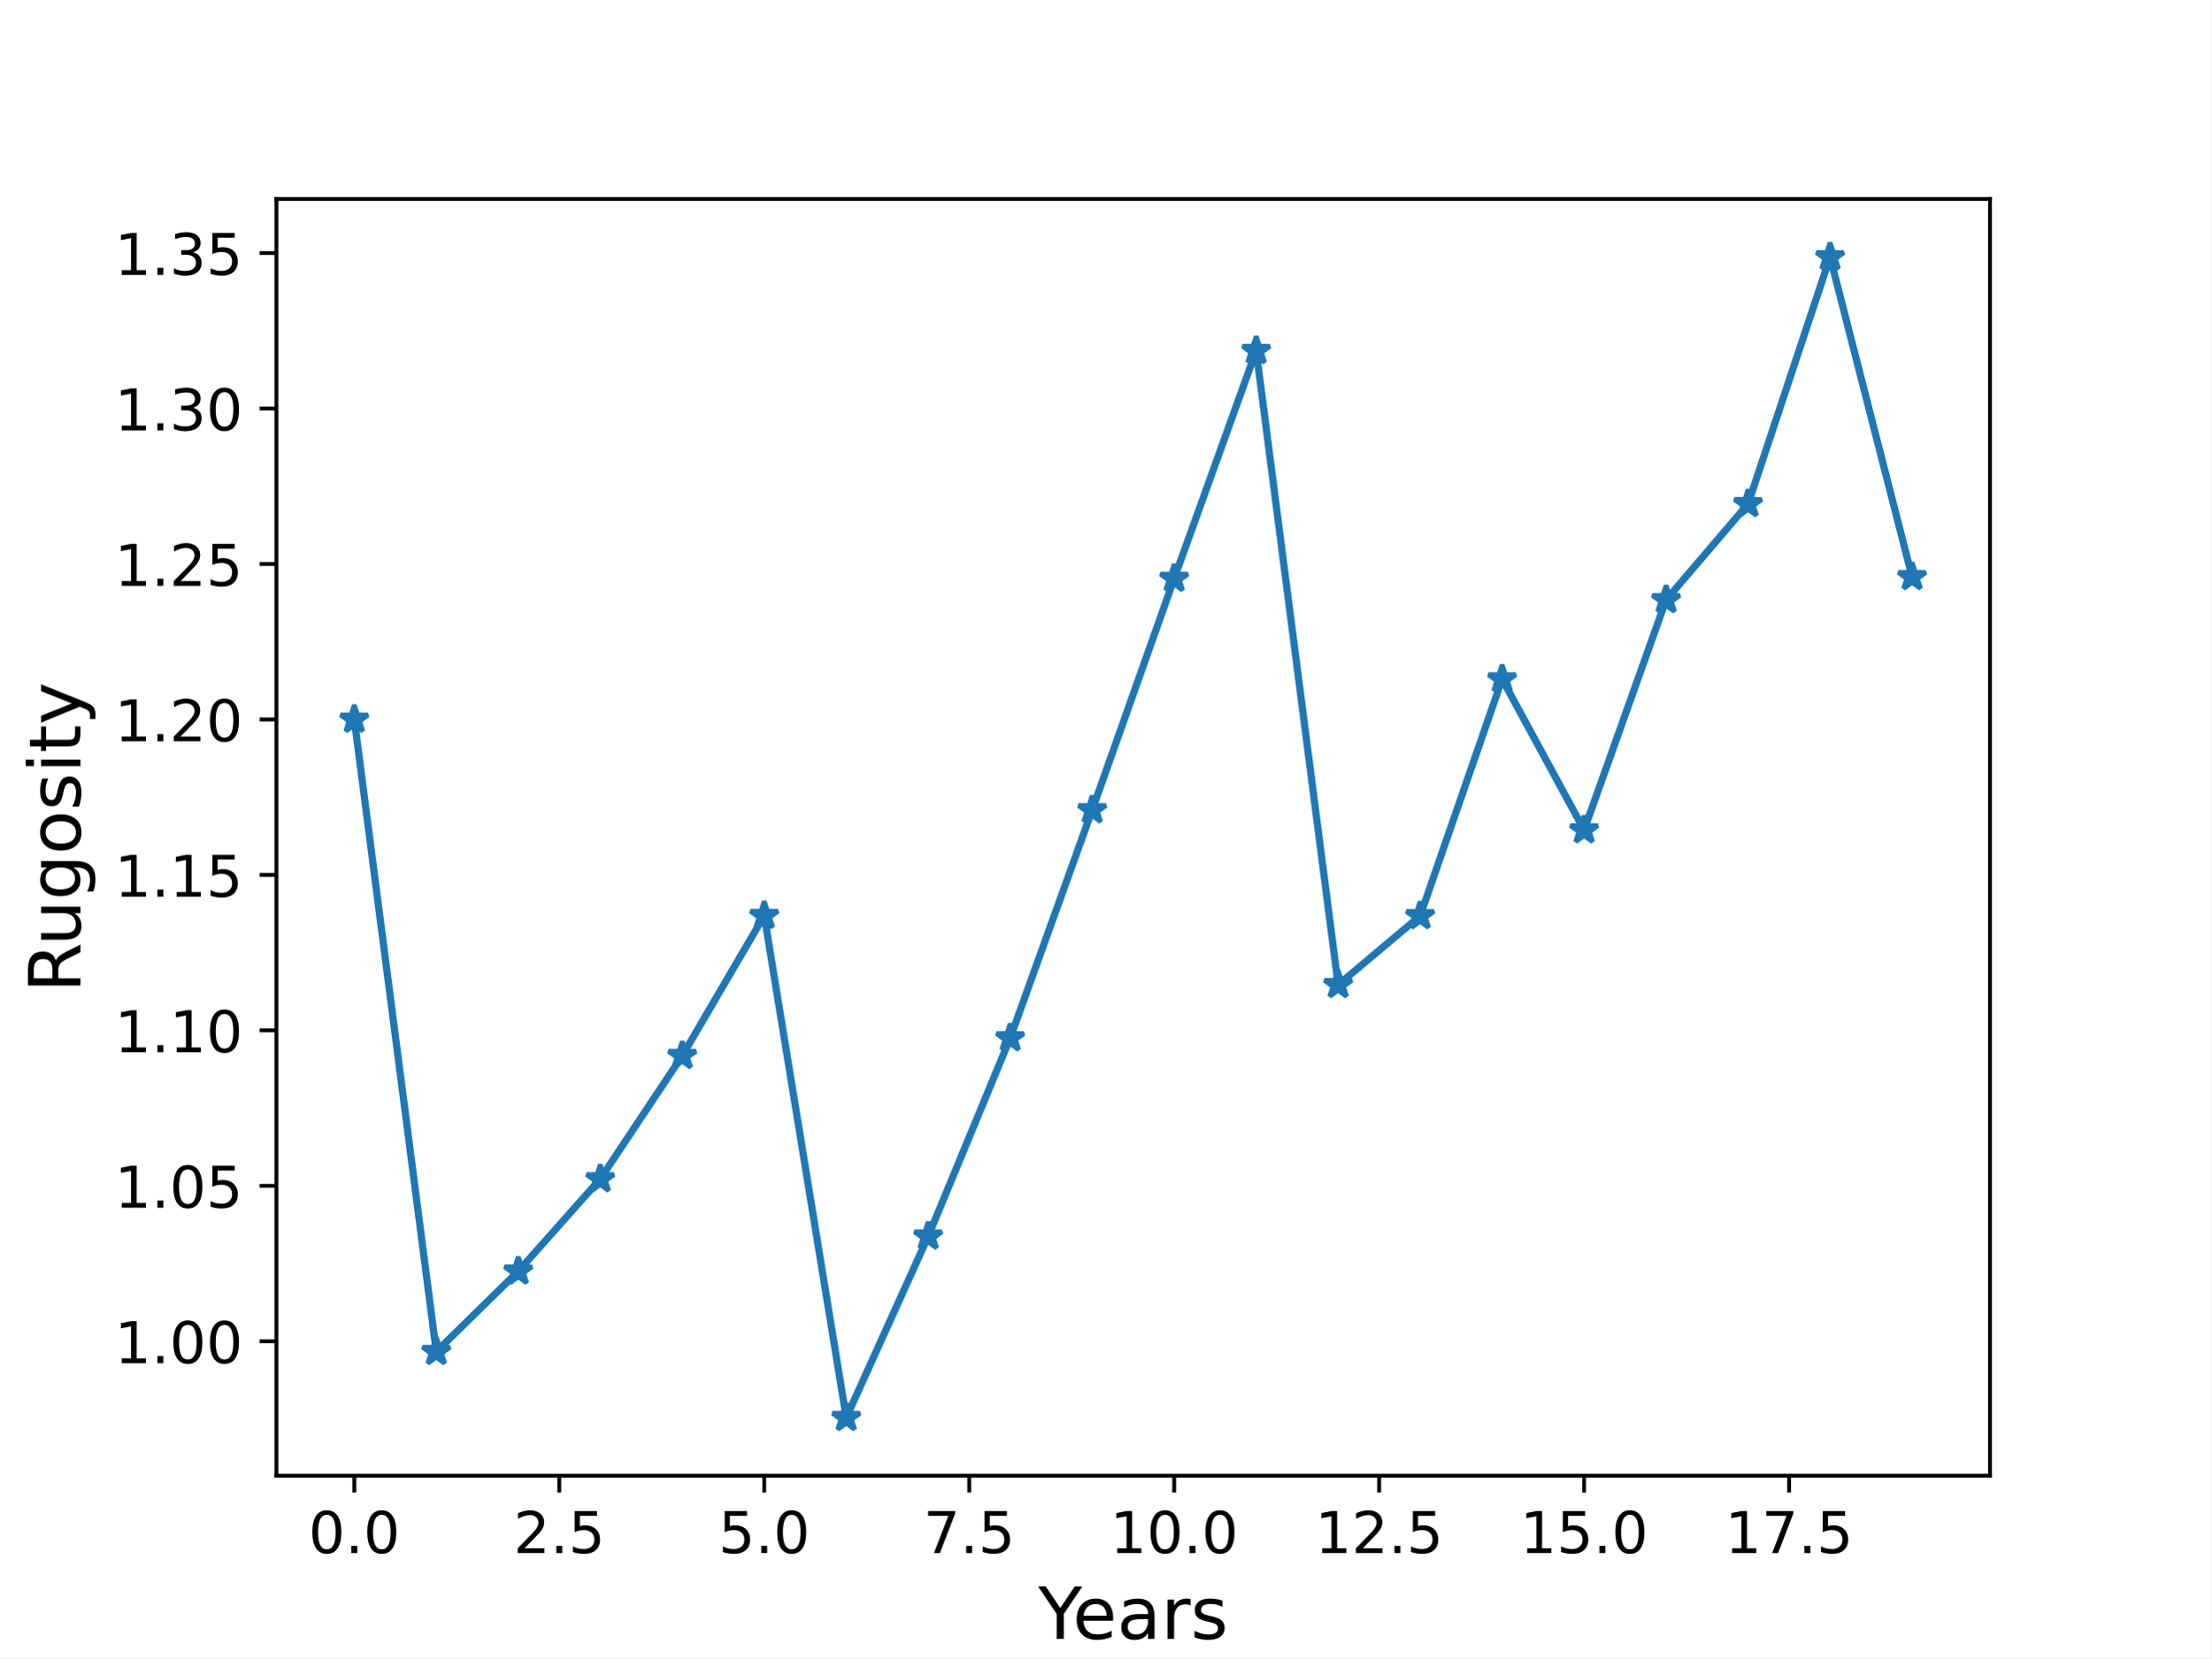
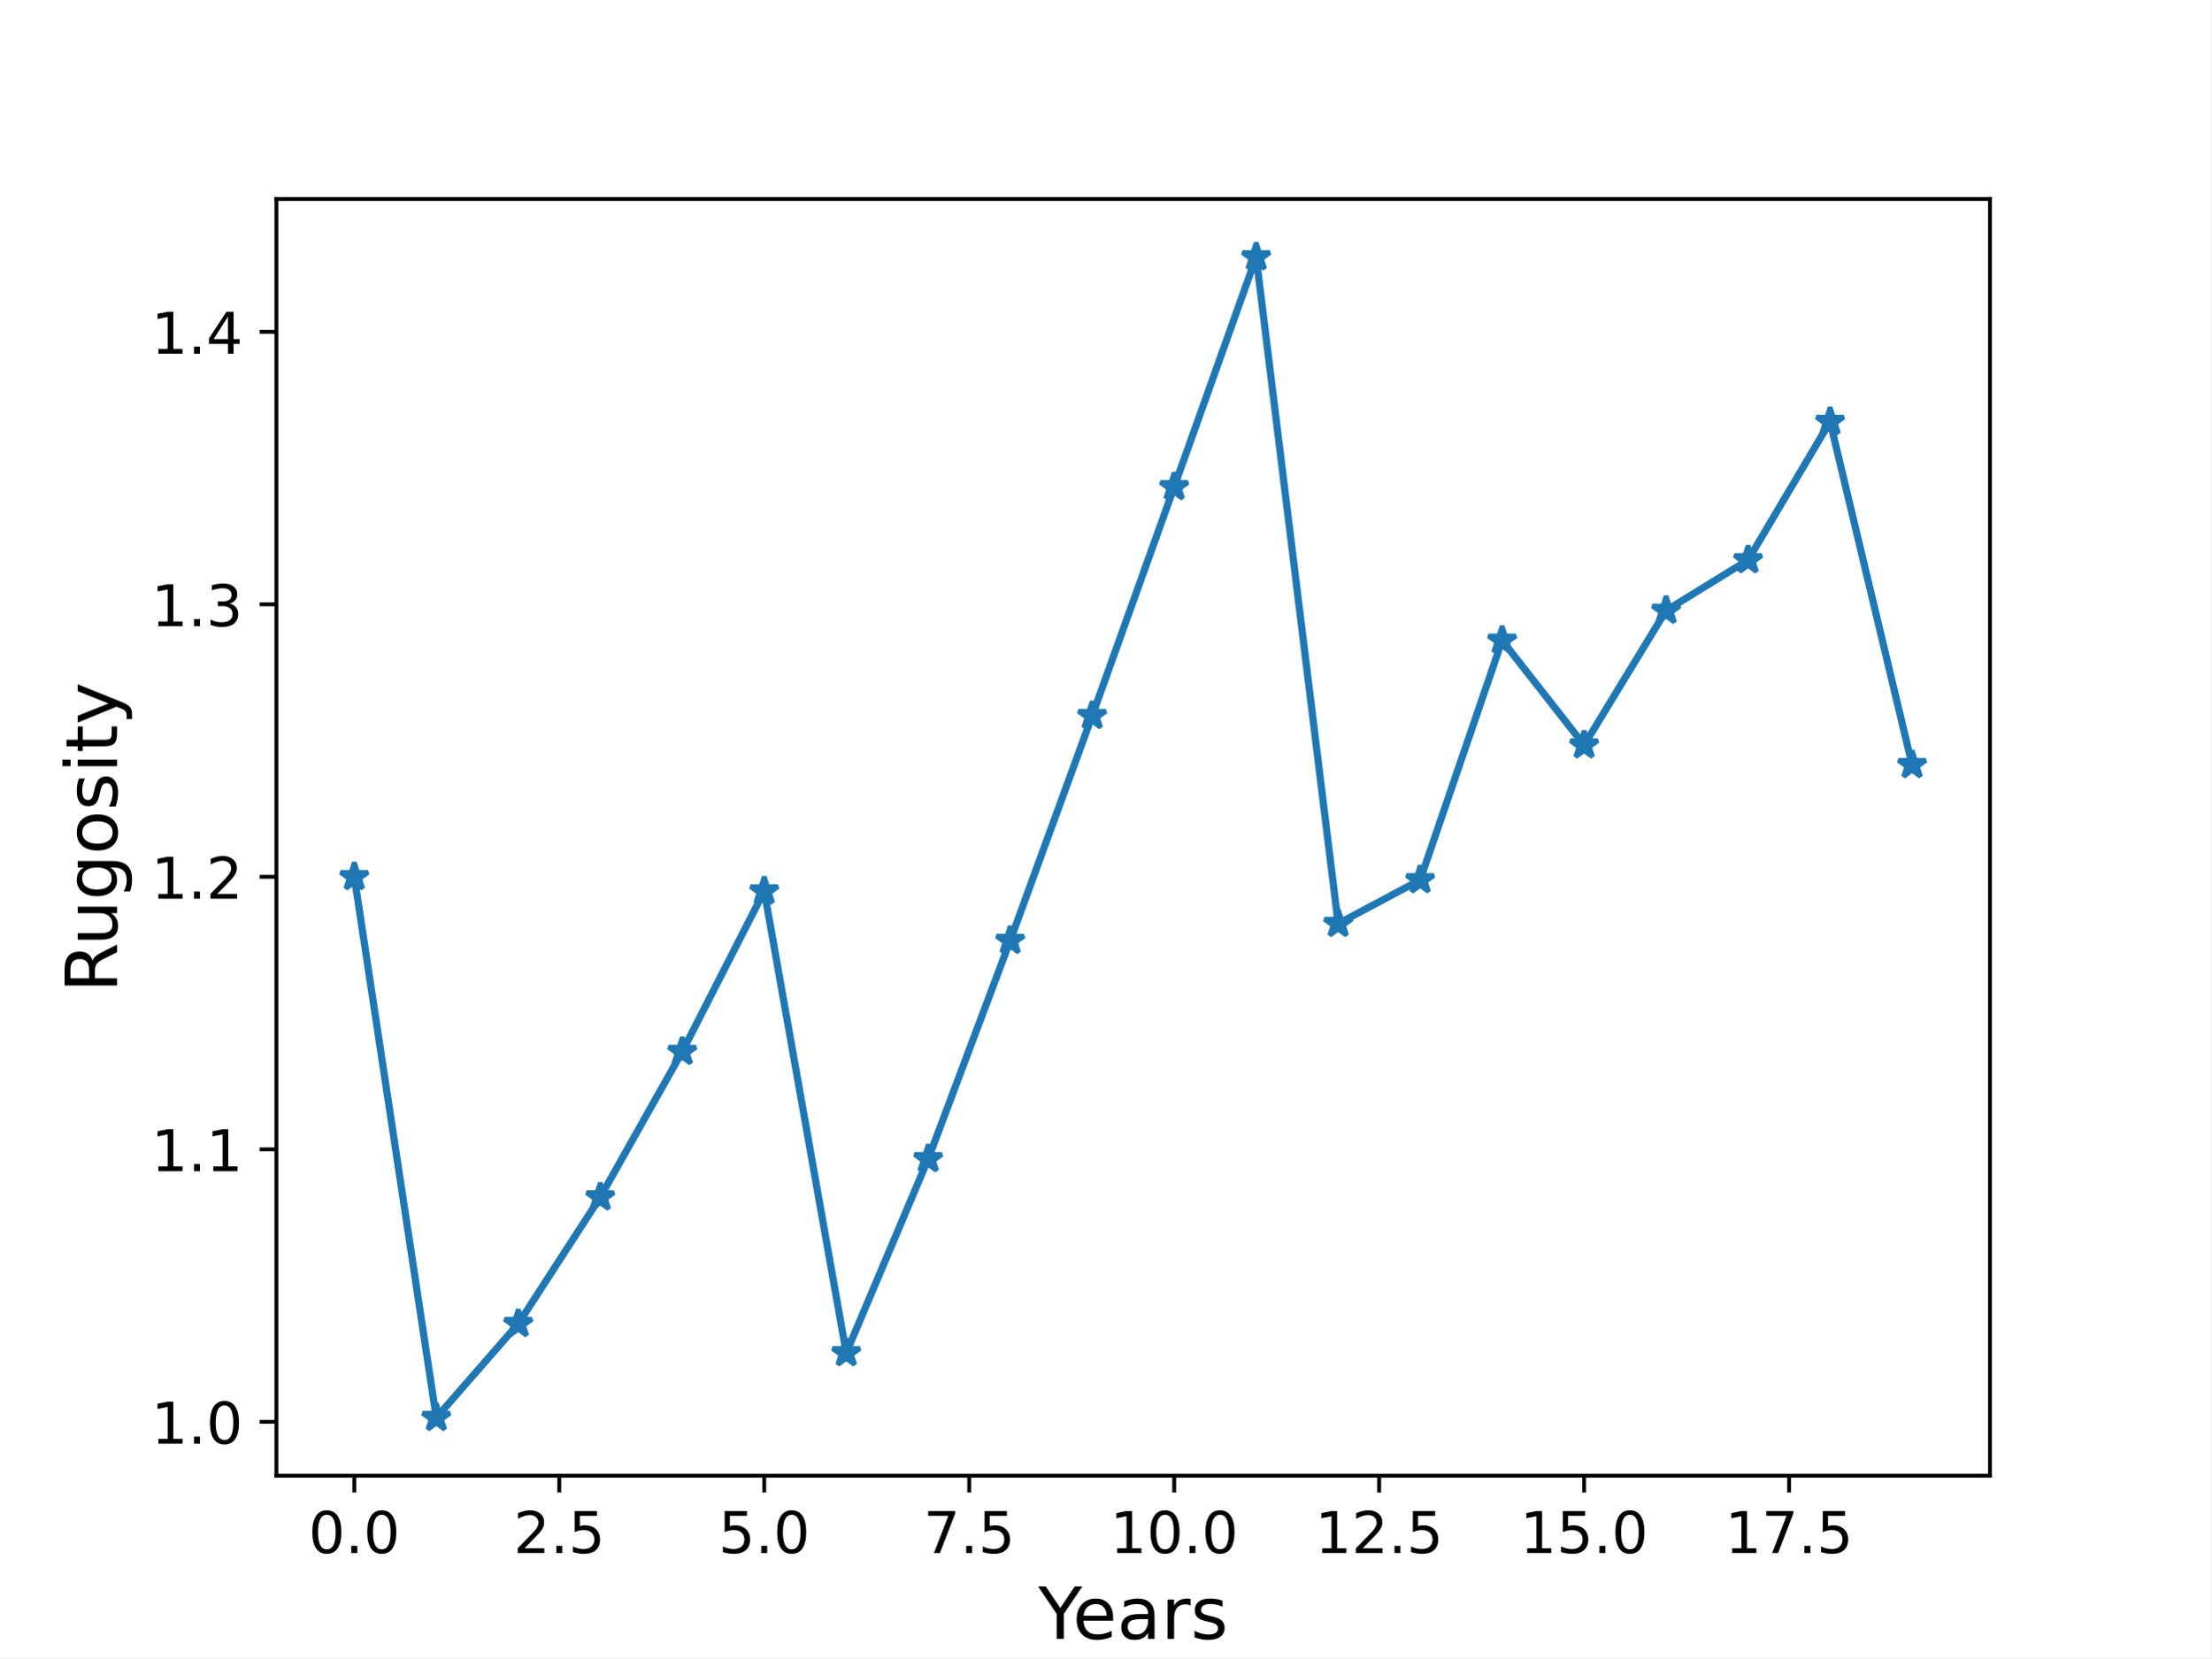
<svg xmlns="http://www.w3.org/2000/svg" xmlns:xlink="http://www.w3.org/1999/xlink" width="460.8pt" height="345.6pt" viewBox="0 0 460.8 345.6" version="1.1">
  <defs>
    <style type="text/css">*{stroke-linejoin: round; stroke-linecap: butt}</style>
  </defs>
  <g id="figure_1">
    <g id="patch_1">
      <path d="M 0 345.6  L 460.8 345.6  L 460.8 0  L 0 0  z " style="fill: #ffffff" />
    </g>
    <g id="axes_1">
      <g id="patch_2">
        <path d="M 57.6 307.584  L 414.72 307.584  L 414.72 41.472  L 57.6 41.472  z " style="fill: #ffffff" />
      </g>
      <g id="matplotlib.axis_1">
        <g id="xtick_1">
          <g id="line2d_1">
            <defs>
-               <path id="me1a2ac64ba" d="M 0 0  L 0 3.5  " style="stroke: #000000; stroke-width: 0.8" />
+               <path id="m1af98ba156" d="M 0 0  L 0 3.5  " style="stroke: #000000; stroke-width: 0.8" />
            </defs>
            <g>
-               <use xlink:href="#me1a2ac64ba" x="73.833" y="307.584" style="stroke: #000000; stroke-width: 0.8" />
+               <use xlink:href="#m1af98ba156" x="73.833" y="307.584" style="stroke: #000000; stroke-width: 0.8" />
            </g>
          </g>
          <g id="text_1">
            <g transform="translate(64.29085 323.7021) scale(0.12 -0.12)">
              <defs>
                <path id="DejaVuSans-30" d="M 2034 4250  Q 1547 4250 1301 3770  Q 1056 3291 1056 2328  Q 1056 1369 1301 889  Q 1547 409 2034 409  Q 2525 409 2770 889  Q 3016 1369 3016 2328  Q 3016 3291 2770 3770  Q 2525 4250 2034 4250  z M 2034 4750  Q 2819 4750 3233 4129  Q 3647 3509 3647 2328  Q 3647 1150 3233 529  Q 2819 -91 2034 -91  Q 1250 -91 836 529  Q 422 1150 422 2328  Q 422 3509 836 4129  Q 1250 4750 2034 4750  z " transform="scale(0.015625)" />
                <path id="DejaVuSans-2e" d="M 684 794  L 1344 794  L 1344 0  L 684 0  L 684 794  z " transform="scale(0.015625)" />
              </defs>
              <use xlink:href="#DejaVuSans-30" />
              <use xlink:href="#DejaVuSans-2e" x="63.623" />
              <use xlink:href="#DejaVuSans-30" x="95.41" />
            </g>
          </g>
        </g>
        <g id="xtick_2">
          <g id="line2d_2">
            <g>
-               <use xlink:href="#me1a2ac64ba" x="116.55" y="307.584" style="stroke: #000000; stroke-width: 0.8" />
+               <use xlink:href="#m1af98ba156" x="116.55" y="307.584" style="stroke: #000000; stroke-width: 0.8" />
            </g>
          </g>
          <g id="text_2">
            <g transform="translate(107.0086 323.7021) scale(0.12 -0.12)">
              <defs>
                <path id="DejaVuSans-32" d="M 1228 531  L 3431 531  L 3431 0  L 469 0  L 469 531  Q 828 903 1448 1529  Q 2069 2156 2228 2338  Q 2531 2678 2651 2914  Q 2772 3150 2772 3378  Q 2772 3750 2511 3984  Q 2250 4219 1831 4219  Q 1534 4219 1204 4116  Q 875 4013 500 3803  L 500 4441  Q 881 4594 1212 4672  Q 1544 4750 1819 4750  Q 2544 4750 2975 4387  Q 3406 4025 3406 3419  Q 3406 3131 3298 2873  Q 3191 2616 2906 2266  Q 2828 2175 2409 1742  Q 1991 1309 1228 531  z " transform="scale(0.015625)" />
                <path id="DejaVuSans-35" d="M 691 4666  L 3169 4666  L 3169 4134  L 1269 4134  L 1269 2991  Q 1406 3038 1543 3061  Q 1681 3084 1819 3084  Q 2600 3084 3056 2656  Q 3513 2228 3513 1497  Q 3513 744 3044 326  Q 2575 -91 1722 -91  Q 1428 -91 1123 -41  Q 819 9 494 109  L 494 744  Q 775 591 1075 516  Q 1375 441 1709 441  Q 2250 441 2565 725  Q 2881 1009 2881 1497  Q 2881 1984 2565 2268  Q 2250 2553 1709 2553  Q 1456 2553 1204 2497  Q 953 2441 691 2322  L 691 4666  z " transform="scale(0.015625)" />
              </defs>
              <use xlink:href="#DejaVuSans-32" />
              <use xlink:href="#DejaVuSans-2e" x="63.623" />
              <use xlink:href="#DejaVuSans-35" x="95.41" />
            </g>
          </g>
        </g>
        <g id="xtick_3">
          <g id="line2d_3">
            <g>
-               <use xlink:href="#me1a2ac64ba" x="159.268" y="307.584" style="stroke: #000000; stroke-width: 0.8" />
+               <use xlink:href="#m1af98ba156" x="159.268" y="307.584" style="stroke: #000000; stroke-width: 0.8" />
            </g>
          </g>
          <g id="text_3">
            <g transform="translate(149.7263 323.7021) scale(0.12 -0.12)">
              <use xlink:href="#DejaVuSans-35" />
              <use xlink:href="#DejaVuSans-2e" x="63.623" />
              <use xlink:href="#DejaVuSans-30" x="95.41" />
            </g>
          </g>
        </g>
        <g id="xtick_4">
          <g id="line2d_4">
            <g>
-               <use xlink:href="#me1a2ac64ba" x="201.986" y="307.584" style="stroke: #000000; stroke-width: 0.8" />
+               <use xlink:href="#m1af98ba156" x="201.986" y="307.584" style="stroke: #000000; stroke-width: 0.8" />
            </g>
          </g>
          <g id="text_4">
            <g transform="translate(192.444 323.7021) scale(0.12 -0.12)">
              <defs>
                <path id="DejaVuSans-37" d="M 525 4666  L 3525 4666  L 3525 4397  L 1831 0  L 1172 0  L 2766 4134  L 525 4134  L 525 4666  z " transform="scale(0.015625)" />
              </defs>
              <use xlink:href="#DejaVuSans-37" />
              <use xlink:href="#DejaVuSans-2e" x="63.623" />
              <use xlink:href="#DejaVuSans-35" x="95.41" />
            </g>
          </g>
        </g>
        <g id="xtick_5">
          <g id="line2d_5">
            <g>
-               <use xlink:href="#me1a2ac64ba" x="244.704" y="307.584" style="stroke: #000000; stroke-width: 0.8" />
+               <use xlink:href="#m1af98ba156" x="244.704" y="307.584" style="stroke: #000000; stroke-width: 0.8" />
            </g>
          </g>
          <g id="text_5">
            <g transform="translate(231.3442 323.7021) scale(0.12 -0.12)">
              <defs>
                <path id="DejaVuSans-31" d="M 794 531  L 1825 531  L 1825 4091  L 703 3866  L 703 4441  L 1819 4666  L 2450 4666  L 2450 531  L 3481 531  L 3481 0  L 794 0  L 794 531  z " transform="scale(0.015625)" />
              </defs>
              <use xlink:href="#DejaVuSans-31" />
              <use xlink:href="#DejaVuSans-30" x="63.623" />
              <use xlink:href="#DejaVuSans-2e" x="127.246" />
              <use xlink:href="#DejaVuSans-30" x="159.033" />
            </g>
          </g>
        </g>
        <g id="xtick_6">
          <g id="line2d_6">
            <g>
-               <use xlink:href="#me1a2ac64ba" x="287.421" y="307.584" style="stroke: #000000; stroke-width: 0.8" />
+               <use xlink:href="#m1af98ba156" x="287.421" y="307.584" style="stroke: #000000; stroke-width: 0.8" />
            </g>
          </g>
          <g id="text_6">
            <g transform="translate(274.0619 323.7021) scale(0.12 -0.12)">
              <use xlink:href="#DejaVuSans-31" />
              <use xlink:href="#DejaVuSans-32" x="63.623" />
              <use xlink:href="#DejaVuSans-2e" x="127.246" />
              <use xlink:href="#DejaVuSans-35" x="159.033" />
            </g>
          </g>
        </g>
        <g id="xtick_7">
          <g id="line2d_7">
            <g>
-               <use xlink:href="#me1a2ac64ba" x="330.139" y="307.584" style="stroke: #000000; stroke-width: 0.8" />
+               <use xlink:href="#m1af98ba156" x="330.139" y="307.584" style="stroke: #000000; stroke-width: 0.8" />
            </g>
          </g>
          <g id="text_7">
            <g transform="translate(316.7796 323.7021) scale(0.12 -0.12)">
              <use xlink:href="#DejaVuSans-31" />
              <use xlink:href="#DejaVuSans-35" x="63.623" />
              <use xlink:href="#DejaVuSans-2e" x="127.246" />
              <use xlink:href="#DejaVuSans-30" x="159.033" />
            </g>
          </g>
        </g>
        <g id="xtick_8">
          <g id="line2d_8">
            <g>
-               <use xlink:href="#me1a2ac64ba" x="372.857" y="307.584" style="stroke: #000000; stroke-width: 0.8" />
+               <use xlink:href="#m1af98ba156" x="372.857" y="307.584" style="stroke: #000000; stroke-width: 0.8" />
            </g>
          </g>
          <g id="text_8">
            <g transform="translate(359.4973 323.7021) scale(0.12 -0.12)">
              <use xlink:href="#DejaVuSans-31" />
              <use xlink:href="#DejaVuSans-37" x="63.623" />
              <use xlink:href="#DejaVuSans-2e" x="127.246" />
              <use xlink:href="#DejaVuSans-35" x="159.033" />
            </g>
          </g>
        </g>
        <g id="text_9">
          <g transform="translate(216.3717 341.5954) scale(0.15 -0.15)">
            <defs>
              <path id="DejaVuSans-59" d="M -13 4666  L 666 4666  L 1959 2747  L 3244 4666  L 3922 4666  L 2272 2222  L 2272 0  L 1638 0  L 1638 2222  L -13 4666  z " transform="scale(0.015625)" />
              <path id="DejaVuSans-65" d="M 3597 1894  L 3597 1613  L 953 1613  Q 991 1019 1311 708  Q 1631 397 2203 397  Q 2534 397 2845 478  Q 3156 559 3463 722  L 3463 178  Q 3153 47 2828 -22  Q 2503 -91 2169 -91  Q 1331 -91 842 396  Q 353 884 353 1716  Q 353 2575 817 3079  Q 1281 3584 2069 3584  Q 2775 3584 3186 3129  Q 3597 2675 3597 1894  z M 3022 2063  Q 3016 2534 2758 2815  Q 2500 3097 2075 3097  Q 1594 3097 1305 2825  Q 1016 2553 972 2059  L 3022 2063  z " transform="scale(0.015625)" />
              <path id="DejaVuSans-61" d="M 2194 1759  Q 1497 1759 1228 1600  Q 959 1441 959 1056  Q 959 750 1161 570  Q 1363 391 1709 391  Q 2188 391 2477 730  Q 2766 1069 2766 1631  L 2766 1759  L 2194 1759  z M 3341 1997  L 3341 0  L 2766 0  L 2766 531  Q 2569 213 2275 61  Q 1981 -91 1556 -91  Q 1019 -91 701 211  Q 384 513 384 1019  Q 384 1609 779 1909  Q 1175 2209 1959 2209  L 2766 2209  L 2766 2266  Q 2766 2663 2505 2880  Q 2244 3097 1772 3097  Q 1472 3097 1187 3025  Q 903 2953 641 2809  L 641 3341  Q 956 3463 1253 3523  Q 1550 3584 1831 3584  Q 2591 3584 2966 3190  Q 3341 2797 3341 1997  z " transform="scale(0.015625)" />
              <path id="DejaVuSans-72" d="M 2631 2963  Q 2534 3019 2420 3045  Q 2306 3072 2169 3072  Q 1681 3072 1420 2755  Q 1159 2438 1159 1844  L 1159 0  L 581 0  L 581 3500  L 1159 3500  L 1159 2956  Q 1341 3275 1631 3429  Q 1922 3584 2338 3584  Q 2397 3584 2469 3576  Q 2541 3569 2628 3553  L 2631 2963  z " transform="scale(0.015625)" />
              <path id="DejaVuSans-73" d="M 2834 3397  L 2834 2853  Q 2591 2978 2328 3040  Q 2066 3103 1784 3103  Q 1356 3103 1142 2972  Q 928 2841 928 2578  Q 928 2378 1081 2264  Q 1234 2150 1697 2047  L 1894 2003  Q 2506 1872 2764 1633  Q 3022 1394 3022 966  Q 3022 478 2636 193  Q 2250 -91 1575 -91  Q 1294 -91 989 -36  Q 684 19 347 128  L 347 722  Q 666 556 975 473  Q 1284 391 1588 391  Q 1994 391 2212 530  Q 2431 669 2431 922  Q 2431 1156 2273 1281  Q 2116 1406 1581 1522  L 1381 1569  Q 847 1681 609 1914  Q 372 2147 372 2553  Q 372 3047 722 3315  Q 1072 3584 1716 3584  Q 2034 3584 2315 3537  Q 2597 3491 2834 3397  z " transform="scale(0.015625)" />
            </defs>
            <use xlink:href="#DejaVuSans-59" />
            <use xlink:href="#DejaVuSans-65" x="47.834" />
            <use xlink:href="#DejaVuSans-61" x="109.357" />
            <use xlink:href="#DejaVuSans-72" x="170.637" />
            <use xlink:href="#DejaVuSans-73" x="211.75" />
          </g>
        </g>
      </g>
      <g id="matplotlib.axis_2">
        <g id="ytick_1">
          <g id="line2d_9">
            <defs>
-               <path id="mc644a6f11e" d="M 0 0  L -3.5 0  " style="stroke: #000000; stroke-width: 0.8" />
+               <path id="m0e7769c2fd" d="M 0 0  L -3.5 0  " style="stroke: #000000; stroke-width: 0.8" />
            </defs>
            <g>
-               <use xlink:href="#mc644a6f11e" x="57.6" y="279.572" style="stroke: #000000; stroke-width: 0.8" />
+               <use xlink:href="#m0e7769c2fd" x="57.6" y="296.354" style="stroke: #000000; stroke-width: 0.8" />
            </g>
          </g>
          <g id="text_10">
-             <g transform="translate(23.88125 284.1314) scale(0.12 -0.12)">
+             <g transform="translate(31.51625 300.9128) scale(0.12 -0.12)">
              <use xlink:href="#DejaVuSans-31" />
              <use xlink:href="#DejaVuSans-2e" x="63.623" />
              <use xlink:href="#DejaVuSans-30" x="95.41" />
-               <use xlink:href="#DejaVuSans-30" x="159.033" />
            </g>
          </g>
        </g>
        <g id="ytick_2">
          <g id="line2d_10">
            <g>
-               <use xlink:href="#mc644a6f11e" x="57.6" y="247.167" style="stroke: #000000; stroke-width: 0.8" />
+               <use xlink:href="#m0e7769c2fd" x="57.6" y="239.556" style="stroke: #000000; stroke-width: 0.8" />
            </g>
          </g>
          <g id="text_11">
-             <g transform="translate(23.88125 251.726) scale(0.12 -0.12)">
-               <use xlink:href="#DejaVuSans-31" />
-               <use xlink:href="#DejaVuSans-2e" x="63.623" />
-               <use xlink:href="#DejaVuSans-30" x="95.41" />
-               <use xlink:href="#DejaVuSans-35" x="159.033" />
+             <g transform="translate(31.51625 244.115) scale(0.12 -0.12)">
+               <use xlink:href="#DejaVuSans-31" />
+               <use xlink:href="#DejaVuSans-2e" x="63.623" />
+               <use xlink:href="#DejaVuSans-31" x="95.41" />
            </g>
          </g>
        </g>
        <g id="ytick_3">
          <g id="line2d_11">
            <g>
-               <use xlink:href="#mc644a6f11e" x="57.6" y="214.761" style="stroke: #000000; stroke-width: 0.8" />
+               <use xlink:href="#m0e7769c2fd" x="57.6" y="182.758" style="stroke: #000000; stroke-width: 0.8" />
            </g>
          </g>
          <g id="text_12">
-             <g transform="translate(23.88125 219.3205) scale(0.12 -0.12)">
-               <use xlink:href="#DejaVuSans-31" />
-               <use xlink:href="#DejaVuSans-2e" x="63.623" />
-               <use xlink:href="#DejaVuSans-31" x="95.41" />
-               <use xlink:href="#DejaVuSans-30" x="159.033" />
+             <g transform="translate(31.51625 187.3172) scale(0.12 -0.12)">
+               <use xlink:href="#DejaVuSans-31" />
+               <use xlink:href="#DejaVuSans-2e" x="63.623" />
+               <use xlink:href="#DejaVuSans-32" x="95.41" />
            </g>
          </g>
        </g>
        <g id="ytick_4">
          <g id="line2d_12">
            <g>
-               <use xlink:href="#mc644a6f11e" x="57.6" y="182.356" style="stroke: #000000; stroke-width: 0.8" />
+               <use xlink:href="#m0e7769c2fd" x="57.6" y="125.96" style="stroke: #000000; stroke-width: 0.8" />
            </g>
          </g>
          <g id="text_13">
-             <g transform="translate(23.88125 186.9151) scale(0.12 -0.12)">
-               <use xlink:href="#DejaVuSans-31" />
-               <use xlink:href="#DejaVuSans-2e" x="63.623" />
-               <use xlink:href="#DejaVuSans-31" x="95.41" />
-               <use xlink:href="#DejaVuSans-35" x="159.033" />
+             <g transform="translate(31.51625 130.5195) scale(0.12 -0.12)">
+               <defs>
+                 <path id="DejaVuSans-33" d="M 2597 2516  Q 3050 2419 3304 2112  Q 3559 1806 3559 1356  Q 3559 666 3084 287  Q 2609 -91 1734 -91  Q 1441 -91 1130 -33  Q 819 25 488 141  L 488 750  Q 750 597 1062 519  Q 1375 441 1716 441  Q 2309 441 2620 675  Q 2931 909 2931 1356  Q 2931 1769 2642 2001  Q 2353 2234 1838 2234  L 1294 2234  L 1294 2753  L 1863 2753  Q 2328 2753 2575 2939  Q 2822 3125 2822 3475  Q 2822 3834 2567 4026  Q 2313 4219 1838 4219  Q 1578 4219 1281 4162  Q 984 4106 628 3988  L 628 4550  Q 988 4650 1302 4700  Q 1616 4750 1894 4750  Q 2613 4750 3031 4423  Q 3450 4097 3450 3541  Q 3450 3153 3228 2886  Q 3006 2619 2597 2516  z " transform="scale(0.015625)" />
+               </defs>
+               <use xlink:href="#DejaVuSans-31" />
+               <use xlink:href="#DejaVuSans-2e" x="63.623" />
+               <use xlink:href="#DejaVuSans-33" x="95.41" />
            </g>
          </g>
        </g>
        <g id="ytick_5">
          <g id="line2d_13">
            <g>
-               <use xlink:href="#mc644a6f11e" x="57.6" y="149.951" style="stroke: #000000; stroke-width: 0.8" />
+               <use xlink:href="#m0e7769c2fd" x="57.6" y="69.163" style="stroke: #000000; stroke-width: 0.8" />
            </g>
          </g>
          <g id="text_14">
-             <g transform="translate(23.88125 154.5096) scale(0.12 -0.12)">
-               <use xlink:href="#DejaVuSans-31" />
-               <use xlink:href="#DejaVuSans-2e" x="63.623" />
-               <use xlink:href="#DejaVuSans-32" x="95.41" />
-               <use xlink:href="#DejaVuSans-30" x="159.033" />
-             </g>
-           </g>
-         </g>
-         <g id="ytick_6">
-           <g id="line2d_14">
-             <g>
-               <use xlink:href="#mc644a6f11e" x="57.6" y="117.545" style="stroke: #000000; stroke-width: 0.8" />
-             </g>
-           </g>
-           <g id="text_15">
-             <g transform="translate(23.88125 122.1042) scale(0.12 -0.12)">
-               <use xlink:href="#DejaVuSans-31" />
-               <use xlink:href="#DejaVuSans-2e" x="63.623" />
-               <use xlink:href="#DejaVuSans-32" x="95.41" />
-               <use xlink:href="#DejaVuSans-35" x="159.033" />
-             </g>
-           </g>
-         </g>
-         <g id="ytick_7">
-           <g id="line2d_15">
-             <g>
-               <use xlink:href="#mc644a6f11e" x="57.6" y="85.14" style="stroke: #000000; stroke-width: 0.8" />
-             </g>
-           </g>
-           <g id="text_16">
-             <g transform="translate(23.88125 89.69876) scale(0.12 -0.12)">
-               <defs>
-                 <path id="DejaVuSans-33" d="M 2597 2516  Q 3050 2419 3304 2112  Q 3559 1806 3559 1356  Q 3559 666 3084 287  Q 2609 -91 1734 -91  Q 1441 -91 1130 -33  Q 819 25 488 141  L 488 750  Q 750 597 1062 519  Q 1375 441 1716 441  Q 2309 441 2620 675  Q 2931 909 2931 1356  Q 2931 1769 2642 2001  Q 2353 2234 1838 2234  L 1294 2234  L 1294 2753  L 1863 2753  Q 2328 2753 2575 2939  Q 2822 3125 2822 3475  Q 2822 3834 2567 4026  Q 2313 4219 1838 4219  Q 1578 4219 1281 4162  Q 984 4106 628 3988  L 628 4550  Q 988 4650 1302 4700  Q 1616 4750 1894 4750  Q 2613 4750 3031 4423  Q 3450 4097 3450 3541  Q 3450 3153 3228 2886  Q 3006 2619 2597 2516  z " transform="scale(0.015625)" />
-               </defs>
-               <use xlink:href="#DejaVuSans-31" />
-               <use xlink:href="#DejaVuSans-2e" x="63.623" />
-               <use xlink:href="#DejaVuSans-33" x="95.41" />
-               <use xlink:href="#DejaVuSans-30" x="159.033" />
-             </g>
-           </g>
-         </g>
-         <g id="ytick_8">
-           <g id="line2d_16">
-             <g>
-               <use xlink:href="#mc644a6f11e" x="57.6" y="52.734" style="stroke: #000000; stroke-width: 0.8" />
-             </g>
-           </g>
-           <g id="text_17">
-             <g transform="translate(23.88125 57.29332) scale(0.12 -0.12)">
-               <use xlink:href="#DejaVuSans-31" />
-               <use xlink:href="#DejaVuSans-2e" x="63.623" />
-               <use xlink:href="#DejaVuSans-33" x="95.41" />
-               <use xlink:href="#DejaVuSans-35" x="159.033" />
-             </g>
-           </g>
-         </g>
-         <g id="text_18">
-           <g transform="translate(16.76172 206.8753) rotate(-90) scale(0.15 -0.15)">
+             <g transform="translate(31.51625 73.72171) scale(0.12 -0.12)">
+               <defs>
+                 <path id="DejaVuSans-34" d="M 2419 4116  L 825 1625  L 2419 1625  L 2419 4116  z M 2253 4666  L 3047 4666  L 3047 1625  L 3713 1625  L 3713 1100  L 3047 1100  L 3047 0  L 2419 0  L 2419 1100  L 313 1100  L 313 1709  L 2253 4666  z " transform="scale(0.015625)" />
+               </defs>
+               <use xlink:href="#DejaVuSans-31" />
+               <use xlink:href="#DejaVuSans-2e" x="63.623" />
+               <use xlink:href="#DejaVuSans-34" x="95.41" />
+             </g>
+           </g>
+         </g>
+         <g id="text_15">
+           <g transform="translate(24.39672 206.8753) rotate(-90) scale(0.15 -0.15)">
            <defs>
              <path id="DejaVuSans-52" d="M 2841 2188  Q 3044 2119 3236 1894  Q 3428 1669 3622 1275  L 4263 0  L 3584 0  L 2988 1197  Q 2756 1666 2539 1819  Q 2322 1972 1947 1972  L 1259 1972  L 1259 0  L 628 0  L 628 4666  L 2053 4666  Q 2853 4666 3247 4331  Q 3641 3997 3641 3322  Q 3641 2881 3436 2590  Q 3231 2300 2841 2188  z M 1259 4147  L 1259 2491  L 2053 2491  Q 2509 2491 2742 2702  Q 2975 2913 2975 3322  Q 2975 3731 2742 3939  Q 2509 4147 2053 4147  L 1259 4147  z " transform="scale(0.015625)" />
              <path id="DejaVuSans-75" d="M 544 1381  L 544 3500  L 1119 3500  L 1119 1403  Q 1119 906 1312 657  Q 1506 409 1894 409  Q 2359 409 2629 706  Q 2900 1003 2900 1516  L 2900 3500  L 3475 3500  L 3475 0  L 2900 0  L 2900 538  Q 2691 219 2414 64  Q 2138 -91 1772 -91  Q 1169 -91 856 284  Q 544 659 544 1381  z M 1991 3584  L 1991 3584  z " transform="scale(0.015625)" />
              <path id="DejaVuSans-67" d="M 2906 1791  Q 2906 2416 2648 2759  Q 2391 3103 1925 3103  Q 1463 3103 1205 2759  Q 947 2416 947 1791  Q 947 1169 1205 825  Q 1463 481 1925 481  Q 2391 481 2648 825  Q 2906 1169 2906 1791  z M 3481 434  Q 3481 -459 3084 -895  Q 2688 -1331 1869 -1331  Q 1566 -1331 1297 -1286  Q 1028 -1241 775 -1147  L 775 -588  Q 1028 -725 1275 -790  Q 1522 -856 1778 -856  Q 2344 -856 2625 -561  Q 2906 -266 2906 331  L 2906 616  Q 2728 306 2450 153  Q 2172 0 1784 0  Q 1141 0 747 490  Q 353 981 353 1791  Q 353 2603 747 3093  Q 1141 3584 1784 3584  Q 2172 3584 2450 3431  Q 2728 3278 2906 2969  L 2906 3500  L 3481 3500  L 3481 434  z " transform="scale(0.015625)" />
              <path id="DejaVuSans-6f" d="M 1959 3097  Q 1497 3097 1228 2736  Q 959 2375 959 1747  Q 959 1119 1226 758  Q 1494 397 1959 397  Q 2419 397 2687 759  Q 2956 1122 2956 1747  Q 2956 2369 2687 2733  Q 2419 3097 1959 3097  z M 1959 3584  Q 2709 3584 3137 3096  Q 3566 2609 3566 1747  Q 3566 888 3137 398  Q 2709 -91 1959 -91  Q 1206 -91 779 398  Q 353 888 353 1747  Q 353 2609 779 3096  Q 1206 3584 1959 3584  z " transform="scale(0.015625)" />
              <path id="DejaVuSans-69" d="M 603 3500  L 1178 3500  L 1178 0  L 603 0  L 603 3500  z M 603 4863  L 1178 4863  L 1178 4134  L 603 4134  L 603 4863  z " transform="scale(0.015625)" />
              <path id="DejaVuSans-74" d="M 1172 4494  L 1172 3500  L 2356 3500  L 2356 3053  L 1172 3053  L 1172 1153  Q 1172 725 1289 603  Q 1406 481 1766 481  L 2356 481  L 2356 0  L 1766 0  Q 1100 0 847 248  Q 594 497 594 1153  L 594 3053  L 172 3053  L 172 3500  L 594 3500  L 594 4494  L 1172 4494  z " transform="scale(0.015625)" />
              <path id="DejaVuSans-79" d="M 2059 -325  Q 1816 -950 1584 -1140  Q 1353 -1331 966 -1331  L 506 -1331  L 506 -850  L 844 -850  Q 1081 -850 1212 -737  Q 1344 -625 1503 -206  L 1606 56  L 191 3500  L 800 3500  L 1894 763  L 2988 3500  L 3597 3500  L 2059 -325  z " transform="scale(0.015625)" />
            </defs>
            <use xlink:href="#DejaVuSans-52" />
            <use xlink:href="#DejaVuSans-75" x="64.982" />
            <use xlink:href="#DejaVuSans-67" x="128.361" />
            <use xlink:href="#DejaVuSans-6f" x="191.838" />
            <use xlink:href="#DejaVuSans-73" x="253.02" />
            <use xlink:href="#DejaVuSans-69" x="305.119" />
            <use xlink:href="#DejaVuSans-74" x="332.902" />
            <use xlink:href="#DejaVuSans-79" x="372.111" />
          </g>
        </g>
      </g>
-       <g id="line2d_17">
-         <path d="M 73.833 149.951  L 90.92 281.725  L 108.007 264.967  L 125.094 245.737  L 142.181 220.048  L 159.268 190.848  L 176.355 295.488  L 193.442 257.685  L 210.529 216.353  L 227.616 168.831  L 244.704 120.584  L 261.791 73.091  L 278.878 205.259  L 295.965 190.897  L 313.052 141.543  L 330.139 173.006  L 347.226 125.02  L 364.313 105.02  L 381.4 53.568  L 398.487 120.23  " clip-path="url(#p499d61e7f2)" style="fill: none; stroke: #1f77b4; stroke-width: 1.5; stroke-linecap: square" />
+       <g id="line2d_14">
+         <path d="M 73.833 182.758  L 90.92 295.488  L 108.007 275.908  L 125.094 249.527  L 142.181 219.198  L 159.268 185.73  L 176.355 281.998  L 193.442 241.549  L 210.529 196.054  L 227.616 149.181  L 244.704 101.478  L 261.791 53.568  L 278.878 192.515  L 295.965 183.406  L 313.052 133.485  L 330.139 155.307  L 347.226 127.244  L 364.313 116.716  L 381.4 87.879  L 398.487 159.412  " clip-path="url(#pbf41c1d3b5)" style="fill: none; stroke: #1f77b4; stroke-width: 1.5; stroke-linecap: square" />
        <defs>
-           <path id="m524bf1cb1b" d="M 0 -3  L -0.674 -0.927  L -2.853 -0.927  L -1.09 0.354  L -1.763 2.427  L -0 1.146  L 1.763 2.427  L 1.09 0.354  L 2.853 -0.927  L 0.674 -0.927  z " style="stroke: #1f77b4; stroke-linejoin: bevel" />
+           <path id="m0b575067e8" d="M 0 -3  L -0.674 -0.927  L -2.853 -0.927  L -1.09 0.354  L -1.763 2.427  L -0 1.146  L 1.763 2.427  L 1.09 0.354  L 2.853 -0.927  L 0.674 -0.927  z " style="stroke: #1f77b4; stroke-linejoin: bevel" />
        </defs>
-         <g clip-path="url(#p499d61e7f2)">
-           <use xlink:href="#m524bf1cb1b" x="73.833" y="149.951" style="fill: #1f77b4; stroke: #1f77b4; stroke-linejoin: bevel" />
-           <use xlink:href="#m524bf1cb1b" x="90.92" y="281.725" style="fill: #1f77b4; stroke: #1f77b4; stroke-linejoin: bevel" />
-           <use xlink:href="#m524bf1cb1b" x="108.007" y="264.967" style="fill: #1f77b4; stroke: #1f77b4; stroke-linejoin: bevel" />
-           <use xlink:href="#m524bf1cb1b" x="125.094" y="245.737" style="fill: #1f77b4; stroke: #1f77b4; stroke-linejoin: bevel" />
-           <use xlink:href="#m524bf1cb1b" x="142.181" y="220.048" style="fill: #1f77b4; stroke: #1f77b4; stroke-linejoin: bevel" />
-           <use xlink:href="#m524bf1cb1b" x="159.268" y="190.848" style="fill: #1f77b4; stroke: #1f77b4; stroke-linejoin: bevel" />
-           <use xlink:href="#m524bf1cb1b" x="176.355" y="295.488" style="fill: #1f77b4; stroke: #1f77b4; stroke-linejoin: bevel" />
-           <use xlink:href="#m524bf1cb1b" x="193.442" y="257.685" style="fill: #1f77b4; stroke: #1f77b4; stroke-linejoin: bevel" />
-           <use xlink:href="#m524bf1cb1b" x="210.529" y="216.353" style="fill: #1f77b4; stroke: #1f77b4; stroke-linejoin: bevel" />
-           <use xlink:href="#m524bf1cb1b" x="227.616" y="168.831" style="fill: #1f77b4; stroke: #1f77b4; stroke-linejoin: bevel" />
-           <use xlink:href="#m524bf1cb1b" x="244.704" y="120.584" style="fill: #1f77b4; stroke: #1f77b4; stroke-linejoin: bevel" />
-           <use xlink:href="#m524bf1cb1b" x="261.791" y="73.091" style="fill: #1f77b4; stroke: #1f77b4; stroke-linejoin: bevel" />
-           <use xlink:href="#m524bf1cb1b" x="278.878" y="205.259" style="fill: #1f77b4; stroke: #1f77b4; stroke-linejoin: bevel" />
-           <use xlink:href="#m524bf1cb1b" x="295.965" y="190.897" style="fill: #1f77b4; stroke: #1f77b4; stroke-linejoin: bevel" />
-           <use xlink:href="#m524bf1cb1b" x="313.052" y="141.543" style="fill: #1f77b4; stroke: #1f77b4; stroke-linejoin: bevel" />
-           <use xlink:href="#m524bf1cb1b" x="330.139" y="173.006" style="fill: #1f77b4; stroke: #1f77b4; stroke-linejoin: bevel" />
-           <use xlink:href="#m524bf1cb1b" x="347.226" y="125.02" style="fill: #1f77b4; stroke: #1f77b4; stroke-linejoin: bevel" />
-           <use xlink:href="#m524bf1cb1b" x="364.313" y="105.02" style="fill: #1f77b4; stroke: #1f77b4; stroke-linejoin: bevel" />
-           <use xlink:href="#m524bf1cb1b" x="381.4" y="53.568" style="fill: #1f77b4; stroke: #1f77b4; stroke-linejoin: bevel" />
-           <use xlink:href="#m524bf1cb1b" x="398.487" y="120.23" style="fill: #1f77b4; stroke: #1f77b4; stroke-linejoin: bevel" />
+         <g clip-path="url(#pbf41c1d3b5)">
+           <use xlink:href="#m0b575067e8" x="73.833" y="182.758" style="fill: #1f77b4; stroke: #1f77b4; stroke-linejoin: bevel" />
+           <use xlink:href="#m0b575067e8" x="90.92" y="295.488" style="fill: #1f77b4; stroke: #1f77b4; stroke-linejoin: bevel" />
+           <use xlink:href="#m0b575067e8" x="108.007" y="275.908" style="fill: #1f77b4; stroke: #1f77b4; stroke-linejoin: bevel" />
+           <use xlink:href="#m0b575067e8" x="125.094" y="249.527" style="fill: #1f77b4; stroke: #1f77b4; stroke-linejoin: bevel" />
+           <use xlink:href="#m0b575067e8" x="142.181" y="219.198" style="fill: #1f77b4; stroke: #1f77b4; stroke-linejoin: bevel" />
+           <use xlink:href="#m0b575067e8" x="159.268" y="185.73" style="fill: #1f77b4; stroke: #1f77b4; stroke-linejoin: bevel" />
+           <use xlink:href="#m0b575067e8" x="176.355" y="281.998" style="fill: #1f77b4; stroke: #1f77b4; stroke-linejoin: bevel" />
+           <use xlink:href="#m0b575067e8" x="193.442" y="241.549" style="fill: #1f77b4; stroke: #1f77b4; stroke-linejoin: bevel" />
+           <use xlink:href="#m0b575067e8" x="210.529" y="196.054" style="fill: #1f77b4; stroke: #1f77b4; stroke-linejoin: bevel" />
+           <use xlink:href="#m0b575067e8" x="227.616" y="149.181" style="fill: #1f77b4; stroke: #1f77b4; stroke-linejoin: bevel" />
+           <use xlink:href="#m0b575067e8" x="244.704" y="101.478" style="fill: #1f77b4; stroke: #1f77b4; stroke-linejoin: bevel" />
+           <use xlink:href="#m0b575067e8" x="261.791" y="53.568" style="fill: #1f77b4; stroke: #1f77b4; stroke-linejoin: bevel" />
+           <use xlink:href="#m0b575067e8" x="278.878" y="192.515" style="fill: #1f77b4; stroke: #1f77b4; stroke-linejoin: bevel" />
+           <use xlink:href="#m0b575067e8" x="295.965" y="183.406" style="fill: #1f77b4; stroke: #1f77b4; stroke-linejoin: bevel" />
+           <use xlink:href="#m0b575067e8" x="313.052" y="133.485" style="fill: #1f77b4; stroke: #1f77b4; stroke-linejoin: bevel" />
+           <use xlink:href="#m0b575067e8" x="330.139" y="155.307" style="fill: #1f77b4; stroke: #1f77b4; stroke-linejoin: bevel" />
+           <use xlink:href="#m0b575067e8" x="347.226" y="127.244" style="fill: #1f77b4; stroke: #1f77b4; stroke-linejoin: bevel" />
+           <use xlink:href="#m0b575067e8" x="364.313" y="116.716" style="fill: #1f77b4; stroke: #1f77b4; stroke-linejoin: bevel" />
+           <use xlink:href="#m0b575067e8" x="381.4" y="87.879" style="fill: #1f77b4; stroke: #1f77b4; stroke-linejoin: bevel" />
+           <use xlink:href="#m0b575067e8" x="398.487" y="159.412" style="fill: #1f77b4; stroke: #1f77b4; stroke-linejoin: bevel" />
        </g>
      </g>
      <g id="patch_3">
        <path d="M 57.6 307.584  L 57.6 41.472  " style="fill: none; stroke: #000000; stroke-width: 0.8; stroke-linejoin: miter; stroke-linecap: square" />
      </g>
      <g id="patch_4">
        <path d="M 414.72 307.584  L 414.72 41.472  " style="fill: none; stroke: #000000; stroke-width: 0.8; stroke-linejoin: miter; stroke-linecap: square" />
      </g>
      <g id="patch_5">
        <path d="M 57.6 307.584  L 414.72 307.584  " style="fill: none; stroke: #000000; stroke-width: 0.8; stroke-linejoin: miter; stroke-linecap: square" />
      </g>
      <g id="patch_6">
        <path d="M 57.6 41.472  L 414.72 41.472  " style="fill: none; stroke: #000000; stroke-width: 0.8; stroke-linejoin: miter; stroke-linecap: square" />
      </g>
    </g>
  </g>
  <defs>
-     <clipPath id="p499d61e7f2">
+     <clipPath id="pbf41c1d3b5">
      <rect x="57.6" y="41.472" width="357.12" height="266.112" />
    </clipPath>
  </defs>
</svg>
